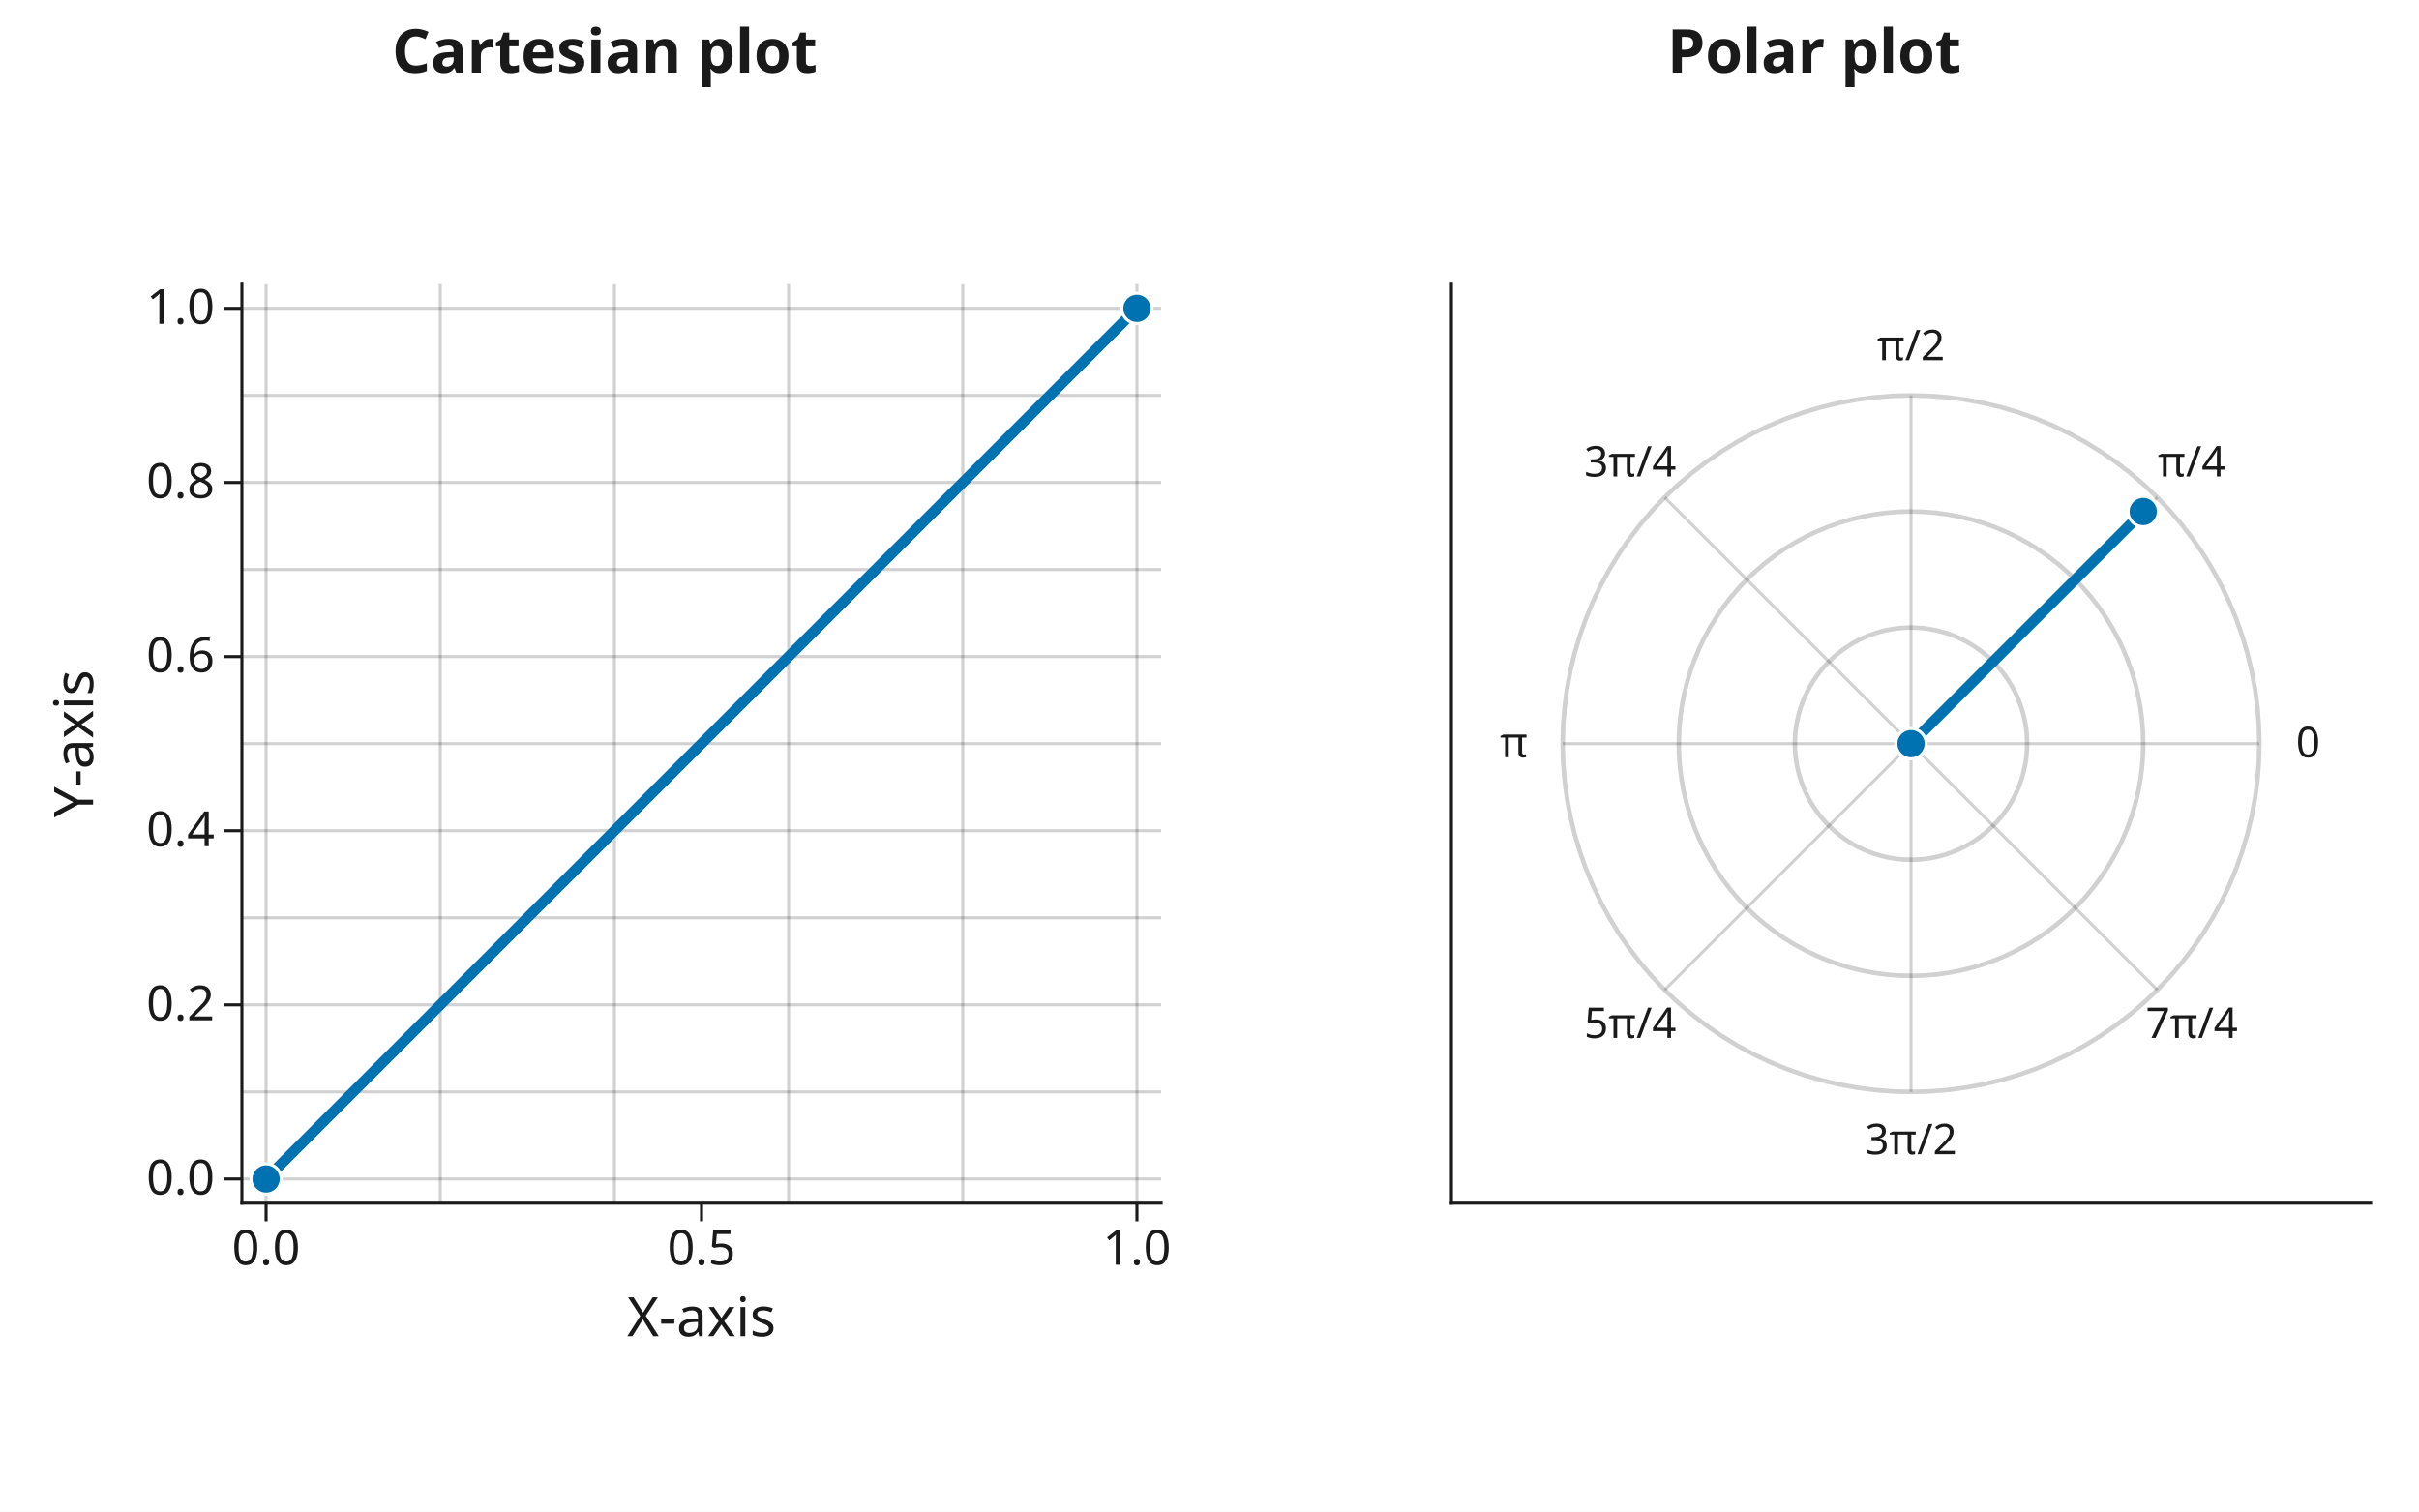
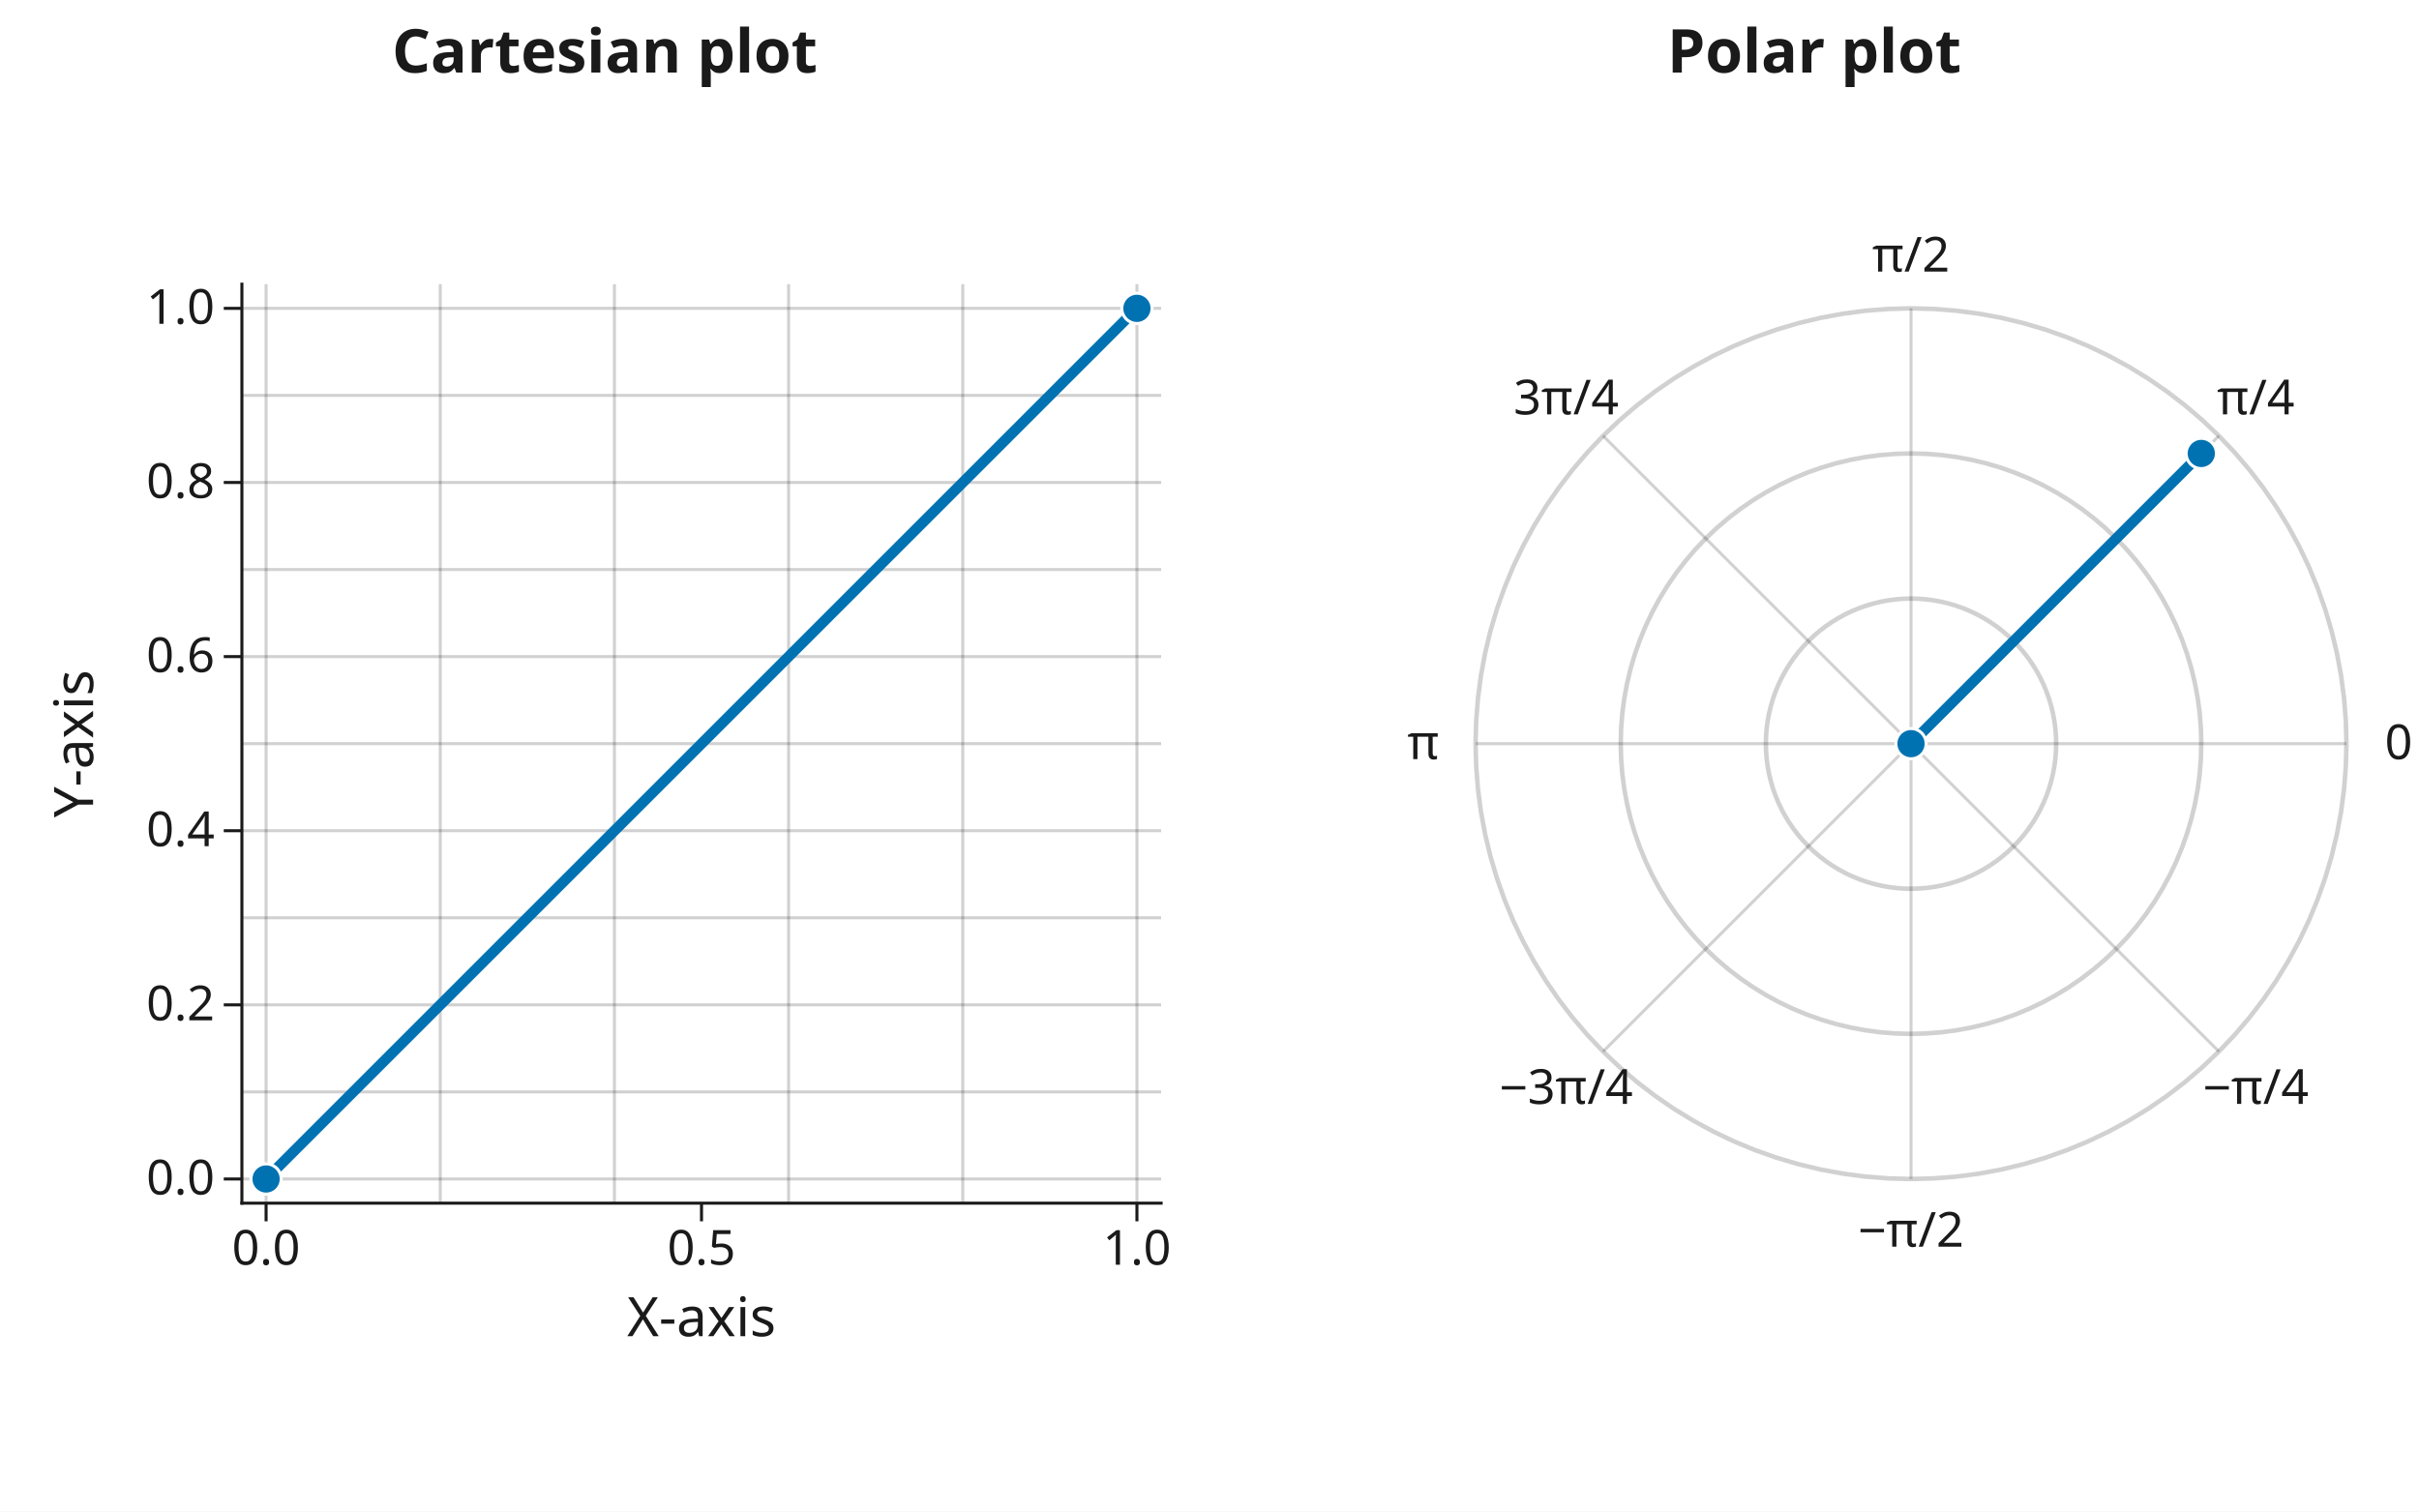
<svg xmlns="http://www.w3.org/2000/svg" width="680" height="425" viewBox="0 0 800 500" font-family="'Noto Sans', 'Helvetica Neue', Arial, sans-serif">
  <style>
@media (prefers-color-scheme: dark) {
  svg { color: #e2e8f0 }
  .background, [fill="white"] { fill: oklch(0.208 0.042 265.755) }
  [stroke="white"] { stroke: oklch(0.208 0.042 265.755) }
  [stroke="#000"] { stroke: #fff }
  [fill="black"], [fill="#1a1a1a"] { fill: #e2e8f0 }
  [stroke="black"], [stroke="#1a1a1a"] { stroke: #e2e8f0 }
  [fill="#0072B2"] { fill: #56B4E9 }
  [stroke="#0072B2"] { stroke: #56B4E9 }
+   [fill="#444"] { fill: #cbd5e1 }
+   [stroke="#444"] { stroke: #cbd5e1 }
+   [fill="#bbb"] { fill: #475569 }
+   [stroke="#bbb"] { stroke: #475569 }
}
</style>
  <rect class="background" width="800" height="500" fill="white" />
  <text x="200" y="24" text-anchor="middle" font-size="20" font-weight="600" fill="#1a1a1a">Cartesian plot</text>
  <svg color="#1a1a1a" y="32" x="0" viewBox="0 0 400 468" height="468" width="400" text-anchor="middle" font-size="16" fill="currentColor" class="plot-d6a7b5">
    <style>:where(.plot-d6a7b5) {
  --plot-background: white;
  display: block;
  height: auto;
  height: intrinsic;
  max-width: 100%;
}
:where(.plot-d6a7b5 text),
:where(.plot-d6a7b5 tspan) {
  white-space: pre;
}</style>
    <g stroke="currentColor" fill="none" aria-hidden="true" aria-label="y-axis tick">
      <path d="M0,0L-6,0" transform="translate(80,358)" />
      <path d="M0,0L-6,0" transform="translate(80,300.4)" />
      <path d="M0,0L-6,0" transform="translate(80,242.8)" />
      <path d="M0,0L-6,0" transform="translate(80,185.2)" />
      <path d="M0,0L-6,0" transform="translate(80,127.6)" />
      <path d="M0,0L-6,0" transform="translate(80,70)" />
    </g>
    <g transform="translate(-9,0)" font-variant="tabular-nums" text-anchor="end" aria-label="y-axis tick label">
      <text transform="translate(80,358)" y="0.32em">0.0</text>
      <text transform="translate(80,300.4)" y="0.32em">0.2</text>
      <text transform="translate(80,242.8)" y="0.32em">0.4</text>
      <text transform="translate(80,185.2)" y="0.32em">0.6</text>
      <text transform="translate(80,127.6)" y="0.32em">0.8</text>
      <text transform="translate(80,70)" y="0.32em">1.0</text>
    </g>
    <g font-size="18" transform="translate(-62,0)" aria-label="y-axis label">
      <text transform="translate(80,214) rotate(-90)" y="0.71em">Y-axis</text>
    </g>
    <g stroke="currentColor" fill="none" aria-hidden="true" aria-label="x-axis tick">
      <path d="M0,0L0,6" transform="translate(88,366)" />
      <path d="M0,0L0,6" transform="translate(232,366)" />
      <path d="M0,0L0,6" transform="translate(376,366)" />
    </g>
    <g transform="translate(0,9)" font-variant="tabular-nums" aria-label="x-axis tick label">
      <text transform="translate(88,366)" y="0.71em">0.0</text>
      <text transform="translate(232,366)" y="0.71em">0.5</text>
      <text transform="translate(376,366)" y="0.71em">1.0</text>
    </g>
    <g font-size="18" transform="translate(0,44)" aria-label="x-axis label">
      <text transform="translate(232,366)">X-axis</text>
    </g>
    <g stroke-opacity="0.18" stroke="#000" aria-hidden="true" aria-label="x-grid">
      <line y2="366" y1="62" x2="88" x1="88" />
      <line y2="366" y1="62" x2="145.6" x1="145.6" />
      <line y2="366" y1="62" x2="203.2" x1="203.2" />
      <line y2="366" y1="62" x2="260.8" x1="260.8" />
      <line y2="366" y1="62" x2="318.4" x1="318.4" />
      <line y2="366" y1="62" x2="376" x1="376" />
    </g>
    <g stroke-opacity="0.18" stroke="#000" aria-hidden="true" aria-label="y-grid">
      <line y2="358" y1="358" x2="384" x1="80" />
      <line y2="329.2" y1="329.2" x2="384" x1="80" />
      <line y2="300.4" y1="300.4" x2="384" x1="80" />
      <line y2="271.6" y1="271.6" x2="384" x1="80" />
      <line y2="242.8" y1="242.8" x2="384" x1="80" />
      <line y2="214" y1="214" x2="384" x1="80" />
      <line y2="185.2" y1="185.2" x2="384" x1="80" />
      <line y2="156.4" y1="156.4" x2="384" x1="80" />
      <line y2="127.6" y1="127.6" x2="384" x1="80" />
      <line y2="98.8" y1="98.8" x2="384" x1="80" />
      <line y2="70" y1="70" x2="384" x1="80" />
    </g>
    <clipPath id="plot-clip-1">
      <rect height="304" width="304" y="62" x="80" />
    </clipPath>
    <g clip-path="url(#plot-clip-1)" aria-label="line">
      <g stroke-linecap="round" stroke-linejoin="round" stroke-width="3.5" stroke="#0072B2" fill="none">
        <path d="M88,358L376,70" />
      </g>
    </g>
    <g clip-path="url(#plot-clip-1)" aria-label="dot">
      <g stroke="white" fill="#0072B2">
        <circle r="5" cy="358" cx="88" />
        <circle r="5" cy="70" cx="376" />
      </g>
    </g>
    <line y2="366" y1="366" x2="384" x1="80" stroke-linecap="square" stroke="currentColor" aria-label="frame" />
    <line y2="366" y1="62" x2="80" x1="80" stroke-linecap="square" stroke="currentColor" aria-label="frame" />
  </svg>
  <text x="600" y="24" text-anchor="middle" font-size="20" font-weight="600" fill="#1a1a1a">Polar plot</text>
  <svg color="#1a1a1a" y="32" x="400" viewBox="0 0 400 468" height="468" width="400" text-anchor="middle" font-size="16" fill="currentColor" class="plot-d6a7b5">
    <style>:where(.plot-d6a7b5) {
  --plot-background: white;
  display: block;
  height: auto;
  height: intrinsic;
  max-width: 100%;
}
:where(.plot-d6a7b5 text),
:where(.plot-d6a7b5 tspan) {
  white-space: pre;
}</style>
    <clipPath id="plot-clip-2">
      <rect height="304" width="304" y="62" x="80" />
    </clipPath>
    <g clip-path="url(#plot-clip-2)" aria-label="line">
      <g stroke-linecap="round" stroke-linejoin="round" stroke-opacity="0.18" stroke-width="1.5" stroke="#000" fill="none">
-         <path d="M270.4,214L270.347,211.99L270.19,209.986L269.927,207.993L269.561,206.016L269.092,204.061L268.521,202.134L267.849,200.239L267.08,198.381L266.215,196.567L265.255,194.8L264.205,193.086L263.066,191.429L261.842,189.834L260.537,188.305L259.153,186.847L257.695,185.463L256.166,184.158L254.571,182.934L252.914,181.795L251.2,180.745L249.433,179.785L247.619,178.92L245.761,178.151L243.866,177.479L241.939,176.908L239.984,176.439L238.007,176.073L236.014,175.81L234.01,175.653L232,175.6L229.99,175.653L227.986,175.81L225.993,176.073L224.016,176.439L222.061,176.908L220.134,177.479L218.239,178.151L216.381,178.92L214.567,179.785L212.8,180.745L211.086,181.795L209.429,182.934L207.834,184.158L206.305,185.463L204.847,186.847L203.463,188.305L202.158,189.834L200.934,191.429L199.795,193.086L198.745,194.8L197.785,196.567L196.92,198.381L196.151,200.239L195.479,202.134L194.908,204.061L194.439,206.016L194.073,207.993L193.81,209.986L193.653,211.99L193.6,214L193.653,216.01L193.81,218.014L194.073,220.007L194.439,221.984L194.908,223.939L195.479,225.866L196.151,227.761L196.92,229.619L197.785,231.433L198.745,233.2L199.795,234.914L200.934,236.571L202.158,238.166L203.463,239.695L204.847,241.153L206.305,242.537L207.834,243.842L209.429,245.066L211.086,246.205L212.8,247.255L214.567,248.215L216.381,249.08L218.239,249.849L220.134,250.521L222.061,251.092L224.016,251.561L225.993,251.927L227.986,252.19L229.99,252.347L232,252.4L234.01,252.347L236.014,252.19L238.007,251.927L239.984,251.561L241.939,251.092L243.866,250.521L245.761,249.849L247.619,249.08L249.433,248.215L251.2,247.255L252.914,246.205L254.571,245.066L256.166,243.842L257.695,242.537L259.153,241.153L260.537,239.695L261.842,238.166L263.066,236.571L264.205,234.914L265.255,233.2L266.215,231.433L267.08,229.619L267.849,227.761L268.521,225.866L269.092,223.939L269.561,221.984L269.927,220.007L270.19,218.014L270.347,216.01L270.4,214" />
-         <path d="M308.8,214L308.695,209.981L308.379,205.972L307.854,201.986L307.122,198.032L306.183,194.123L305.041,190.267L303.699,186.477L302.16,182.763L300.429,179.134L298.511,175.6L296.41,172.172L294.133,168.858L291.685,165.668L289.074,162.611L286.306,159.694L283.389,156.926L280.332,154.315L277.142,151.867L273.828,149.59L270.4,147.489L266.866,145.571L263.237,143.84L259.523,142.301L255.733,140.959L251.877,139.817L247.968,138.878L244.014,138.146L240.028,137.621L236.019,137.305L232,137.2L227.981,137.305L223.972,137.621L219.986,138.146L216.032,138.878L212.123,139.817L208.267,140.959L204.477,142.301L200.763,143.84L197.134,145.571L193.6,147.489L190.172,149.59L186.858,151.867L183.668,154.315L180.611,156.926L177.694,159.694L174.926,162.611L172.315,165.668L169.867,168.858L167.59,172.172L165.489,175.6L163.571,179.134L161.84,182.763L160.301,186.477L158.959,190.267L157.817,194.123L156.878,198.032L156.146,201.986L155.621,205.972L155.305,209.981L155.2,214L155.305,218.019L155.621,222.028L156.146,226.014L156.878,229.968L157.817,233.877L158.959,237.733L160.301,241.523L161.84,245.237L163.571,248.866L165.489,252.4L167.59,255.828L169.867,259.142L172.315,262.332L174.926,265.389L177.694,268.306L180.611,271.074L183.668,273.685L186.858,276.133L190.172,278.41L193.6,280.511L197.134,282.429L200.763,284.16L204.477,285.699L208.267,287.041L212.123,288.183L216.032,289.122L219.986,289.854L223.972,290.379L227.981,290.695L232,290.8L236.019,290.695L240.028,290.379L244.014,289.854L247.968,289.122L251.877,288.183L255.733,287.041L259.523,285.699L263.237,284.16L266.866,282.429L270.4,280.511L273.828,278.41L277.142,276.133L280.332,273.685L283.389,271.074L286.306,268.306L289.074,265.389L291.685,262.332L294.133,259.142L296.41,255.828L298.511,252.4L300.429,248.866L302.16,245.237L303.699,241.523L305.041,237.733L306.183,233.877L307.122,229.968L307.854,226.014L308.379,222.028L308.695,218.019L308.8,214" />
-         <path d="M347.2,214L347.042,207.971L346.569,201.958L345.782,195.979L344.683,190.049L343.275,184.184L341.562,178.401L339.548,172.716L337.24,167.144L334.644,161.7L331.766,156.4L328.615,151.258L325.199,146.287L321.527,141.502L317.61,136.916L313.459,132.541L309.084,128.39L304.498,124.473L299.713,120.801L294.742,117.385L289.6,114.234L284.3,111.356L278.856,108.76L273.284,106.452L267.599,104.438L261.816,102.725L255.951,101.317L250.021,100.218L244.042,99.431L238.029,98.958L232,98.8L225.971,98.958L219.958,99.431L213.979,100.218L208.049,101.317L202.184,102.725L196.401,104.438L190.716,106.452L185.144,108.76L179.7,111.356L174.4,114.234L169.258,117.385L164.287,120.801L159.502,124.473L154.916,128.39L150.541,132.541L146.39,136.916L142.473,141.502L138.801,146.287L135.385,151.258L132.234,156.4L129.356,161.7L126.76,167.144L124.452,172.716L122.438,178.401L120.725,184.184L119.317,190.049L118.218,195.979L117.431,201.958L116.958,207.971L116.8,214L116.958,220.029L117.431,226.042L118.218,232.021L119.317,237.951L120.725,243.816L122.438,249.599L124.452,255.284L126.76,260.856L129.356,266.3L132.234,271.6L135.385,276.742L138.801,281.713L142.473,286.498L146.39,291.084L150.541,295.459L154.916,299.61L159.502,303.527L164.287,307.199L169.258,310.615L174.4,313.766L179.7,316.644L185.144,319.24L190.716,321.548L196.401,323.562L202.184,325.275L208.049,326.683L213.979,327.782L219.958,328.569L225.971,329.042L232,329.2L238.029,329.042L244.042,328.569L250.021,327.782L255.951,326.683L261.816,325.275L267.599,323.562L273.284,321.548L278.856,319.24L284.3,316.644L289.6,313.766L294.742,310.615L299.713,307.199L304.498,303.527L309.084,299.61L313.459,295.459L317.61,291.084L321.527,286.498L325.199,281.713L328.615,276.742L331.766,271.6L334.644,266.3L337.24,260.856L339.548,255.284L341.562,249.599L343.275,243.816L344.683,237.951L345.782,232.021L346.569,226.042L347.042,220.029L347.2,214" />
+         <path d="M280,214L279.934,211.488L279.737,208.983L279.409,206.491L278.951,204.02L278.364,201.577L277.651,199.167L276.812,196.798L275.85,194.477L274.768,192.208L273.569,190L272.256,187.857L270.833,185.786L269.303,183.793L267.671,181.882L265.941,180.059L264.118,178.329L262.207,176.697L260.214,175.167L258.143,173.744L256,172.431L253.792,171.232L251.523,170.15L249.202,169.188L246.833,168.349L244.423,167.636L241.98,167.049L239.509,166.591L237.017,166.263L234.512,166.066L232,166L229.488,166.066L226.983,166.263L224.491,166.591L222.02,167.049L219.577,167.636L217.167,168.349L214.798,169.188L212.477,170.15L210.208,171.232L208,172.431L205.857,173.744L203.786,175.167L201.793,176.697L199.882,178.329L198.059,180.059L196.329,181.882L194.697,183.793L193.167,185.786L191.744,187.857L190.431,190L189.232,192.208L188.15,194.477L187.188,196.798L186.349,199.167L185.636,201.577L185.049,204.02L184.591,206.491L184.263,208.983L184.066,211.488L184,214L184.066,216.512L184.263,219.017L184.591,221.509L185.049,223.98L185.636,226.423L186.349,228.833L187.188,231.202L188.15,233.523L189.232,235.792L190.431,238L191.744,240.143L193.167,242.214L194.697,244.207L196.329,246.118L198.059,247.941L199.882,249.671L201.793,251.303L203.786,252.833L205.857,254.256L208,255.569L210.208,256.768L212.477,257.85L214.798,258.812L217.167,259.651L219.577,260.364L222.02,260.951L224.491,261.409L226.983,261.737L229.488,261.934L232,262L234.512,261.934L237.017,261.737L239.509,261.409L241.98,260.951L244.423,260.364L246.833,259.651L249.202,258.812L251.523,257.85L253.792,256.768L256,255.569L258.143,254.256L260.214,252.833L262.207,251.303L264.118,249.671L265.941,247.941L267.671,246.118L269.303,244.207L270.833,242.214L272.256,240.143L273.569,238L274.768,235.792L275.85,233.523L276.812,231.202L277.651,228.833L278.364,226.423L278.951,223.98L279.409,221.509L279.737,219.017L279.934,216.512L280,214" />
+         <path d="M328,214L327.868,208.976L327.474,203.965L326.818,198.982L325.902,194.04L324.729,189.153L323.301,184.334L321.624,179.597L319.7,174.953L317.537,170.417L315.138,166L312.512,161.715L309.666,157.573L306.606,153.585L303.342,149.763L299.882,146.118L296.237,142.658L292.415,139.394L288.427,136.334L284.285,133.488L280,130.862L275.583,128.463L271.047,126.3L266.403,124.376L261.666,122.699L256.847,121.271L251.96,120.098L247.018,119.182L242.035,118.526L237.024,118.132L232,118L226.976,118.132L221.965,118.526L216.982,119.182L212.04,120.098L207.153,121.271L202.334,122.699L197.597,124.376L192.953,126.3L188.417,128.463L184,130.862L179.715,133.488L175.573,136.334L171.585,139.394L167.763,142.658L164.118,146.118L160.658,149.763L157.394,153.585L154.334,157.573L151.488,161.715L148.862,166L146.463,170.417L144.3,174.953L142.376,179.597L140.699,184.334L139.271,189.153L138.098,194.04L137.182,198.982L136.526,203.965L136.132,208.976L136,214L136.132,219.024L136.526,224.035L137.182,229.018L138.098,233.96L139.271,238.847L140.699,243.666L142.376,248.403L144.3,253.047L146.463,257.583L148.862,262L151.488,266.285L154.334,270.427L157.394,274.415L160.658,278.237L164.118,281.882L167.763,285.342L171.585,288.606L175.573,291.666L179.715,294.512L184,297.138L188.417,299.537L192.953,301.7L197.597,303.624L202.334,305.301L207.153,306.729L212.04,307.902L216.982,308.818L221.965,309.474L226.976,309.868L232,310L237.024,309.868L242.035,309.474L247.018,308.818L251.96,307.902L256.847,306.729L261.666,305.301L266.403,303.624L271.047,301.7L275.583,299.537L280,297.138L284.285,294.512L288.427,291.666L292.415,288.606L296.237,285.342L299.882,281.882L303.342,278.237L306.606,274.415L309.666,270.427L312.512,266.285L315.138,262L317.537,257.583L319.7,253.047L321.624,248.403L323.301,243.666L324.729,238.847L325.902,233.96L326.818,229.018L327.474,224.035L327.868,219.024L328,214" />
+         <path d="M376,214L375.803,206.464L375.211,198.948L374.227,191.473L372.853,184.061L371.093,176.73L368.952,169.502L366.436,162.395L363.551,155.43L360.305,148.625L356.708,142L352.769,135.572L348.498,129.359L343.909,123.378L339.013,117.645L333.823,112.177L328.355,106.987L322.622,102.091L316.641,97.502L310.428,93.231L304,89.292L297.375,85.695L290.57,82.449L283.605,79.564L276.498,77.048L269.27,74.907L261.939,73.147L254.527,71.773L247.052,70.789L239.536,70.197L232,70L224.464,70.197L216.948,70.789L209.473,71.773L202.061,73.147L194.73,74.907L187.502,77.048L180.395,79.564L173.43,82.449L166.625,85.695L160,89.292L153.572,93.231L147.359,97.502L141.378,102.091L135.645,106.987L130.177,112.177L124.987,117.645L120.091,123.378L115.502,129.359L111.231,135.572L107.292,142L103.695,148.625L100.449,155.43L97.564,162.395L95.048,169.502L92.907,176.73L91.147,184.061L89.773,191.473L88.789,198.948L88.197,206.464L88,214L88.197,221.536L88.789,229.052L89.773,236.527L91.147,243.939L92.907,251.27L95.048,258.498L97.564,265.605L100.449,272.57L103.695,279.375L107.292,286L111.231,292.428L115.502,298.641L120.091,304.622L124.987,310.355L130.177,315.823L135.645,321.013L141.378,325.909L147.359,330.498L153.572,334.769L160,338.708L166.625,342.305L173.43,345.551L180.395,348.436L187.502,350.952L194.73,353.093L202.061,354.853L209.473,356.227L216.948,357.211L224.464,357.803L232,358L239.536,357.803L247.052,357.211L254.527,356.227L261.939,354.853L269.27,353.093L276.498,350.952L283.605,348.436L290.57,345.551L297.375,342.305L304,338.708L310.428,334.769L316.641,330.498L322.622,325.909L328.355,321.013L333.823,315.823L339.013,310.355L343.909,304.622L348.498,298.641L352.769,292.428L356.708,286L360.305,279.375L363.551,272.57L366.436,265.605L368.952,258.498L371.093,251.27L372.853,243.939L374.227,236.527L375.211,229.052L375.803,221.536L376,214" />
      </g>
    </g>
    <g clip-path="url(#plot-clip-2)" aria-label="link">
      <g stroke-miterlimit="1" stroke-opacity="0.18" stroke="#000" fill="none">
-         <path d="M232,214L347.2,214" />
-         <path d="M232,214L313.459,132.541" />
-         <path d="M232,214L232,98.8" />
-         <path d="M232,214L150.541,132.541" />
-         <path d="M232,214L116.8,214" />
-         <path d="M232,214L150.541,295.459" />
-         <path d="M232,214L232,329.2" />
-         <path d="M232,214L313.459,295.459" />
+         <path d="M232,214L376,214" />
+         <path d="M232,214L333.823,112.177" />
+         <path d="M232,214L232,70" />
+         <path d="M232,214L130.177,112.177" />
+         <path d="M232,214L88,214" />
+         <path d="M232,214L130.177,315.823" />
+         <path d="M232,214L232,358" />
+         <path d="M232,214L333.823,315.823" />
      </g>
    </g>
-     <g clip-path="url(#plot-clip-2)" aria-label="text">
-       <g font-size="14">
-         <text transform="translate(363.328,214)" y="0.32em">0</text>
-         <text transform="translate(324.8629,121.1371)" y="0.32em">π/4</text>
-         <text transform="translate(232,82.672)" y="0.32em">π/2</text>
-         <text transform="translate(139.1371,121.1371)" y="0.32em">3π/4</text>
-         <text transform="translate(100.672,214)" y="0.32em">π</text>
-         <text transform="translate(139.1371,306.8629)" y="0.32em">5π/4</text>
-         <text transform="translate(232,345.328)" y="0.32em">3π/2</text>
-         <text transform="translate(324.8629,306.8629)" y="0.32em">7π/4</text>
-       </g>
+     <g aria-label="text">
+       <text transform="translate(393.28,214)" y="0.32em">0</text>
+       <text transform="translate(346.0422,99.95782)" y="0.32em">π/4</text>
+       <text transform="translate(232,52.72)" y="0.32em">π/2</text>
+       <text transform="translate(117.9578,99.95782)" y="0.32em">3π/4</text>
+       <text transform="translate(70.72,214)" y="0.32em">π</text>
+       <text transform="translate(117.9578,328.0422)" y="0.32em">−3π/4</text>
+       <text transform="translate(232,375.28)" y="0.32em">−π/2</text>
+       <text transform="translate(346.0422,328.0422)" y="0.32em">−π/4</text>
    </g>
    <g clip-path="url(#plot-clip-2)" aria-label="line">
      <g stroke-linecap="round" stroke-linejoin="round" stroke-width="3.5" stroke="#0072B2" fill="none">
-         <path d="M232,214L308.8,137.2" />
+         <path d="M232,214L328,118" />
      </g>
    </g>
    <g clip-path="url(#plot-clip-2)" aria-label="dot">
      <g stroke="white" fill="#0072B2">
        <circle r="5" cy="214" cx="232" />
-         <circle r="5" cy="137.2" cx="308.8" />
+         <circle r="5" cy="118" cx="328" />
      </g>
    </g>
-     <line y2="366" y1="366" x2="384" x1="80" stroke-linecap="square" stroke="currentColor" aria-label="frame" />
-     <line y2="366" y1="62" x2="80" x1="80" stroke-linecap="square" stroke="currentColor" aria-label="frame" />
  </svg>
</svg>
